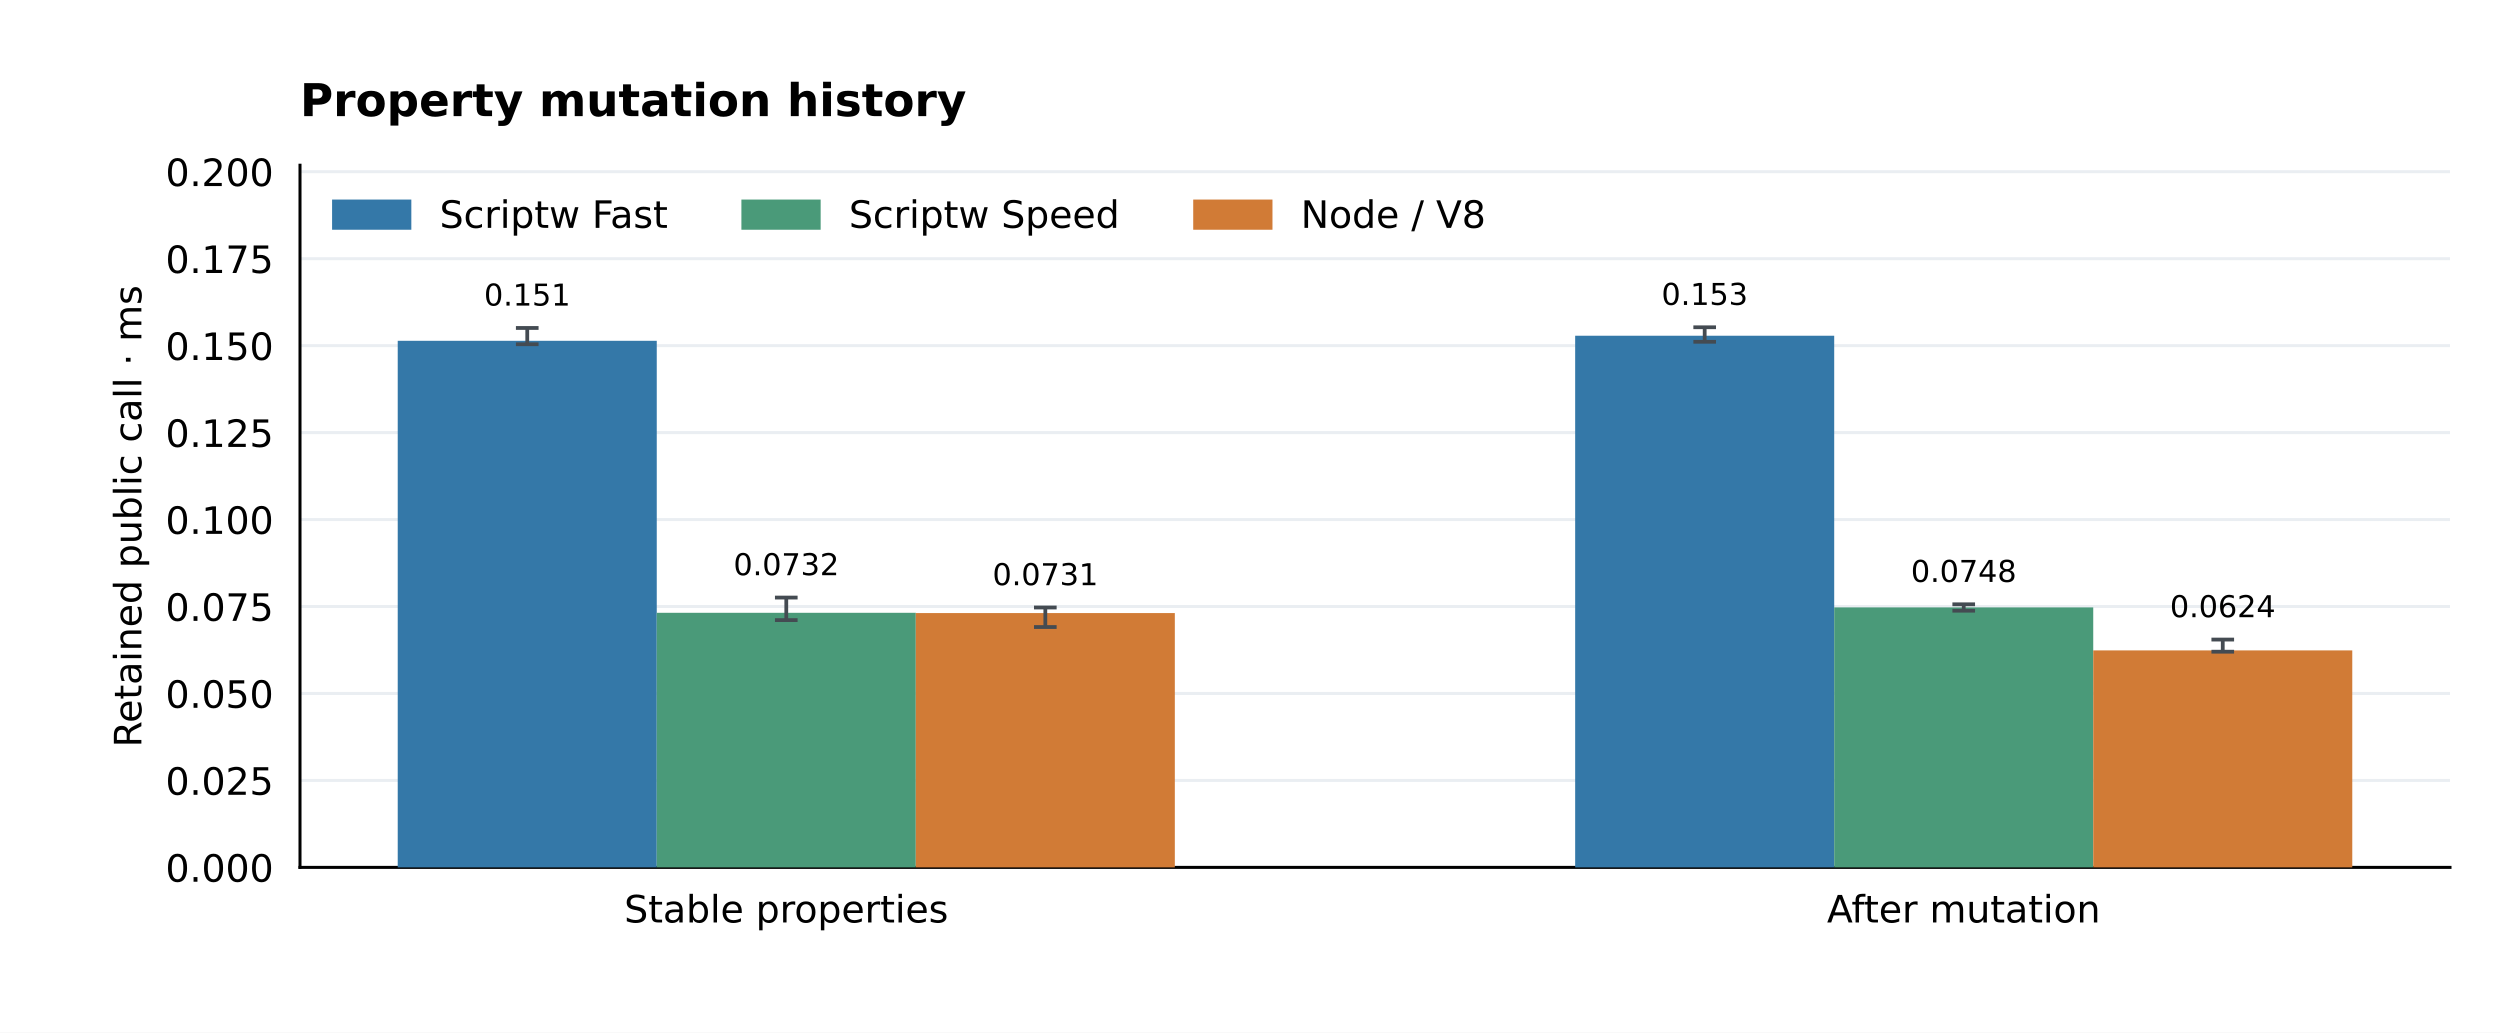
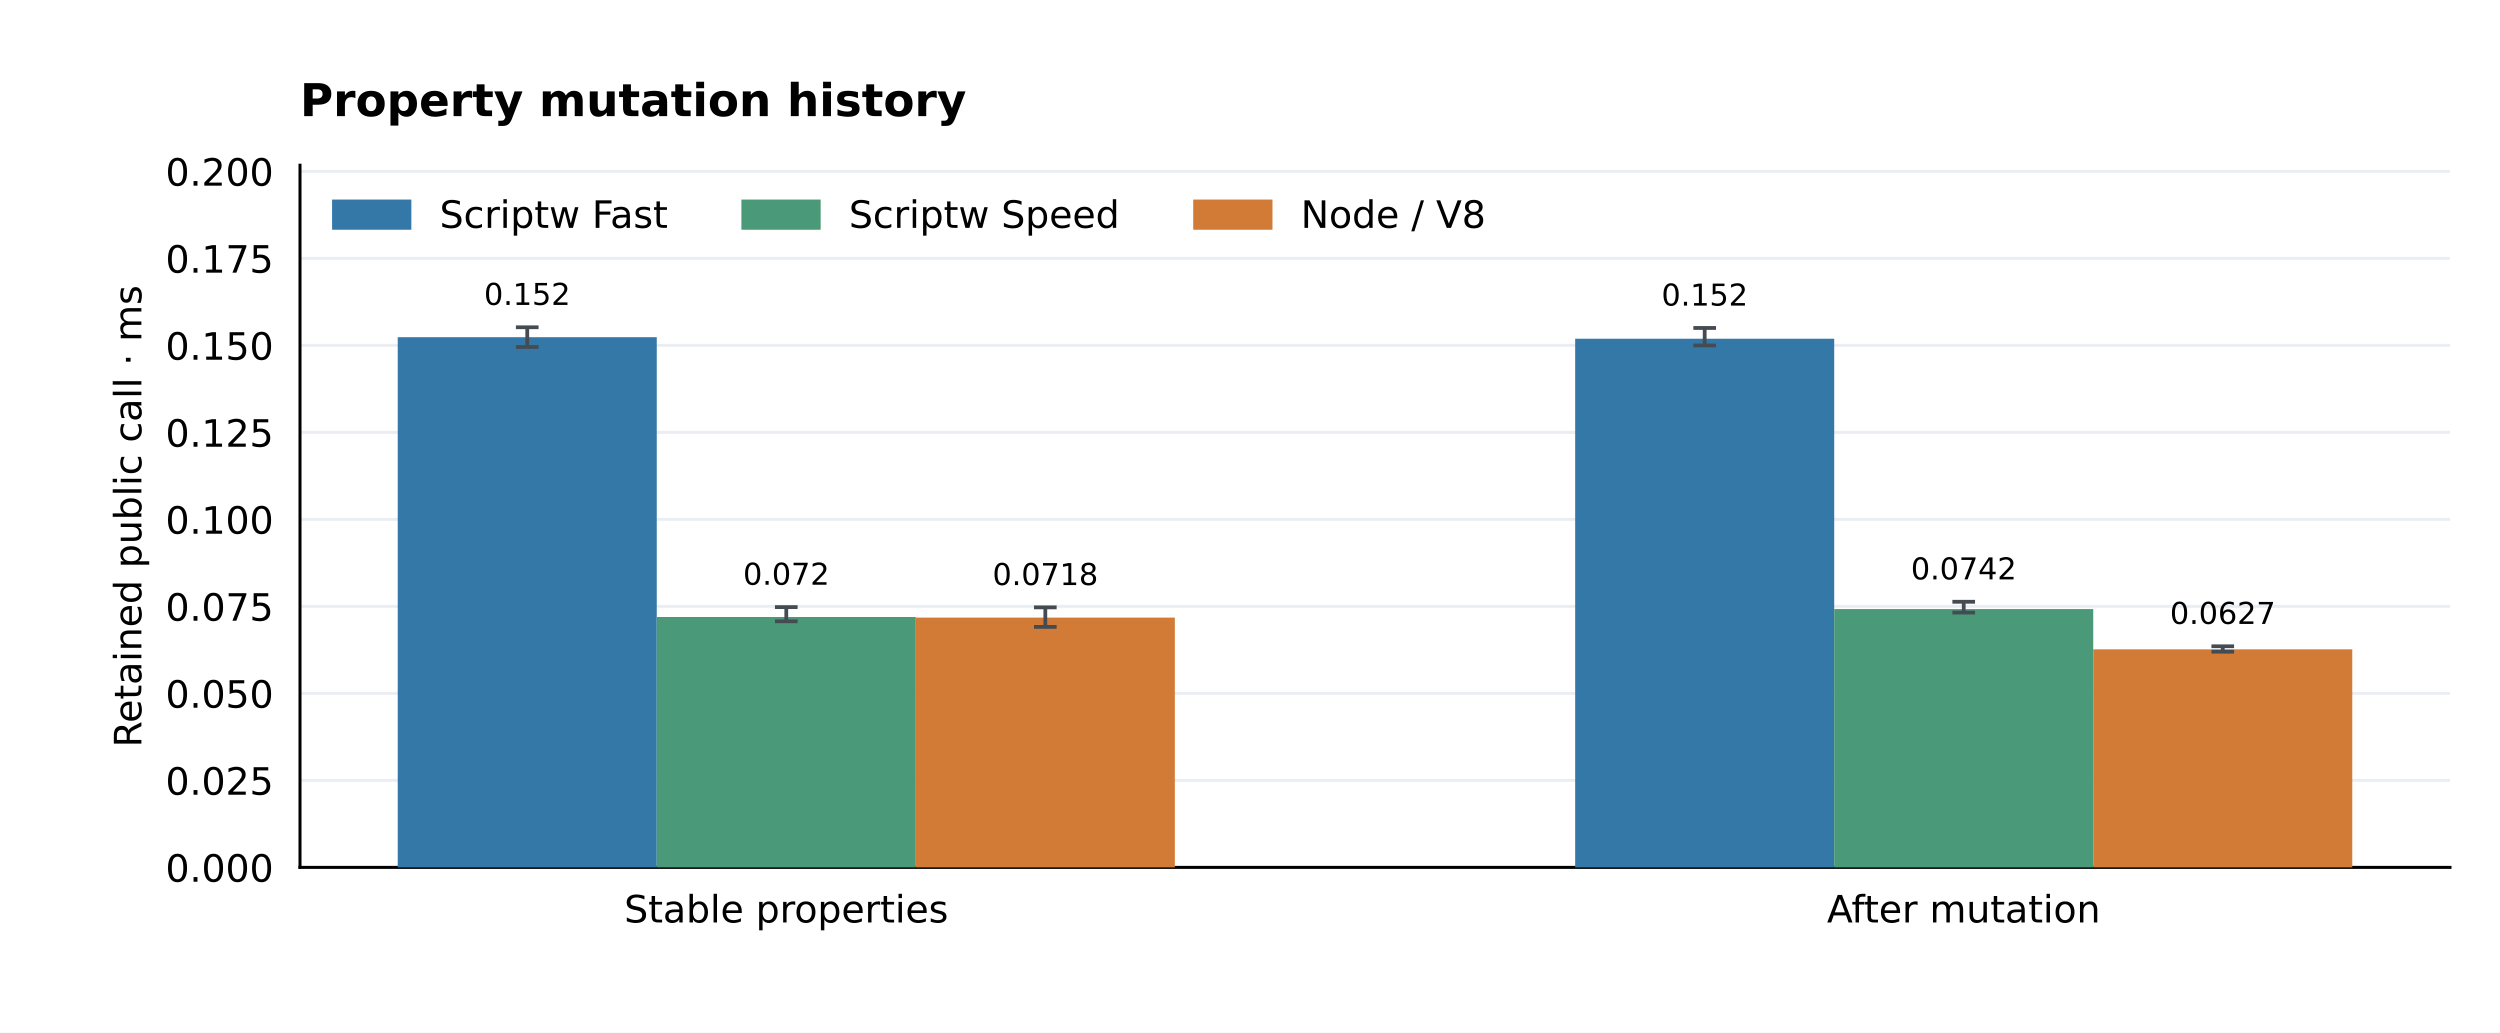
<svg xmlns="http://www.w3.org/2000/svg" xmlns:xlink="http://www.w3.org/1999/xlink" width="662.4pt" height="273.6pt" viewBox="0 0 662.4 273.6" version="1.1">
  <defs>
    <style type="text/css">*{stroke-linejoin: round; stroke-linecap: butt}</style>
  </defs>
  <g id="figure_1">
    <g id="patch_1">
      <path d="M 0 273.6 L 662.4 273.6 L 662.4 0 L 0 0 z " style="fill: #ffffff" />
    </g>
    <g id="axes_1">
      <g id="patch_2">
        <path d="M 79.488 229.824 L 649.152 229.824 L 649.152 43.776 L 79.488 43.776 z " style="fill: #ffffff" />
      </g>
      <g id="matplotlib.axis_1">
        <g id="xtick_1">
          <g id="line2d_1" />
          <g id="text_1">
            <text style="font-size: 10px; font-family: 'DejaVu Sans'; text-anchor: middle" x="208.333" y="244.422" transform="rotate(-0 208.3331 244.4224)">Stable properties</text>
          </g>
        </g>
        <g id="xtick_2">
          <g id="line2d_2" />
          <g id="text_2">
            <text style="font-size: 10px; font-family: 'DejaVu Sans'; text-anchor: middle" x="520.307" y="244.422" transform="rotate(-0 520.3069 244.4224)">After mutation</text>
          </g>
        </g>
      </g>
      <g id="matplotlib.axis_2">
        <g id="ytick_1">
          <g id="line2d_3">
            <path d="M 79.488 229.824 L 649.152 229.824 " clip-path="url(#p734627fd88)" style="fill: none; stroke: #eaeef2; stroke-width: 0.8; stroke-linecap: square" />
          </g>
          <g id="line2d_4" />
          <g id="text_3">
            <text style="font-size: 10px; font-family: 'DejaVu Sans'; text-anchor: end" x="72.488" y="233.623" transform="rotate(-0 72.488 233.6228)">0.000</text>
          </g>
        </g>
        <g id="ytick_2">
          <g id="line2d_5">
-             <path d="M 79.488 206.783 L 649.152 206.783 " clip-path="url(#p734627fd88)" style="fill: none; stroke: #eaeef2; stroke-width: 0.8; stroke-linecap: square" />
+             <path d="M 79.488 206.772 L 649.152 206.772 " clip-path="url(#p734627fd88)" style="fill: none; stroke: #eaeef2; stroke-width: 0.8; stroke-linecap: square" />
          </g>
          <g id="line2d_6" />
          <g id="text_4">
-             <text style="font-size: 10px; font-family: 'DejaVu Sans'; text-anchor: end" x="72.488" y="210.582" transform="rotate(-0 72.488 210.5823)">0.025</text>
+             <text style="font-size: 10px; font-family: 'DejaVu Sans'; text-anchor: end" x="72.488" y="210.57" transform="rotate(-0 72.488 210.5704)">0.025</text>
          </g>
        </g>
        <g id="ytick_3">
          <g id="line2d_7">
-             <path d="M 79.488 183.743 L 649.152 183.743 " clip-path="url(#p734627fd88)" style="fill: none; stroke: #eaeef2; stroke-width: 0.8; stroke-linecap: square" />
+             <path d="M 79.488 183.719 L 649.152 183.719 " clip-path="url(#p734627fd88)" style="fill: none; stroke: #eaeef2; stroke-width: 0.8; stroke-linecap: square" />
          </g>
          <g id="line2d_8" />
          <g id="text_5">
-             <text style="font-size: 10px; font-family: 'DejaVu Sans'; text-anchor: end" x="72.488" y="187.542" transform="rotate(-0 72.488 187.5418)">0.050</text>
+             <text style="font-size: 10px; font-family: 'DejaVu Sans'; text-anchor: end" x="72.488" y="187.518" transform="rotate(-0 72.488 187.518)">0.050</text>
          </g>
        </g>
        <g id="ytick_4">
          <g id="line2d_9">
-             <path d="M 79.488 160.702 L 649.152 160.702 " clip-path="url(#p734627fd88)" style="fill: none; stroke: #eaeef2; stroke-width: 0.8; stroke-linecap: square" />
+             <path d="M 79.488 160.667 L 649.152 160.667 " clip-path="url(#p734627fd88)" style="fill: none; stroke: #eaeef2; stroke-width: 0.8; stroke-linecap: square" />
          </g>
          <g id="line2d_10" />
          <g id="text_6">
-             <text style="font-size: 10px; font-family: 'DejaVu Sans'; text-anchor: end" x="72.488" y="164.501" transform="rotate(-0 72.488 164.5013)">0.075</text>
+             <text style="font-size: 10px; font-family: 'DejaVu Sans'; text-anchor: end" x="72.488" y="164.466" transform="rotate(-0 72.488 164.4657)">0.075</text>
          </g>
        </g>
        <g id="ytick_5">
          <g id="line2d_11">
-             <path d="M 79.488 137.662 L 649.152 137.662 " clip-path="url(#p734627fd88)" style="fill: none; stroke: #eaeef2; stroke-width: 0.8; stroke-linecap: square" />
+             <path d="M 79.488 137.614 L 649.152 137.614 " clip-path="url(#p734627fd88)" style="fill: none; stroke: #eaeef2; stroke-width: 0.8; stroke-linecap: square" />
          </g>
          <g id="line2d_12" />
          <g id="text_7">
-             <text style="font-size: 10px; font-family: 'DejaVu Sans'; text-anchor: end" x="72.488" y="141.461" transform="rotate(-0 72.488 141.4608)">0.100</text>
+             <text style="font-size: 10px; font-family: 'DejaVu Sans'; text-anchor: end" x="72.488" y="141.413" transform="rotate(-0 72.488 141.4133)">0.100</text>
          </g>
        </g>
        <g id="ytick_6">
          <g id="line2d_13">
-             <path d="M 79.488 114.621 L 649.152 114.621 " clip-path="url(#p734627fd88)" style="fill: none; stroke: #eaeef2; stroke-width: 0.8; stroke-linecap: square" />
+             <path d="M 79.488 114.562 L 649.152 114.562 " clip-path="url(#p734627fd88)" style="fill: none; stroke: #eaeef2; stroke-width: 0.8; stroke-linecap: square" />
          </g>
          <g id="line2d_14" />
          <g id="text_8">
-             <text style="font-size: 10px; font-family: 'DejaVu Sans'; text-anchor: end" x="72.488" y="118.42" transform="rotate(-0 72.488 118.4203)">0.125</text>
+             <text style="font-size: 10px; font-family: 'DejaVu Sans'; text-anchor: end" x="72.488" y="118.361" transform="rotate(-0 72.488 118.3609)">0.125</text>
          </g>
        </g>
        <g id="ytick_7">
          <g id="line2d_15">
-             <path d="M 79.488 91.581 L 649.152 91.581 " clip-path="url(#p734627fd88)" style="fill: none; stroke: #eaeef2; stroke-width: 0.8; stroke-linecap: square" />
+             <path d="M 79.488 91.51 L 649.152 91.51 " clip-path="url(#p734627fd88)" style="fill: none; stroke: #eaeef2; stroke-width: 0.8; stroke-linecap: square" />
          </g>
          <g id="line2d_16" />
          <g id="text_9">
-             <text style="font-size: 10px; font-family: 'DejaVu Sans'; text-anchor: end" x="72.488" y="95.38" transform="rotate(-0 72.488 95.37975)">0.150</text>
+             <text style="font-size: 10px; font-family: 'DejaVu Sans'; text-anchor: end" x="72.488" y="95.308" transform="rotate(-0 72.488 95.30849)">0.150</text>
          </g>
        </g>
        <g id="ytick_8">
          <g id="line2d_17">
-             <path d="M 79.488 68.54 L 649.152 68.54 " clip-path="url(#p734627fd88)" style="fill: none; stroke: #eaeef2; stroke-width: 0.8; stroke-linecap: square" />
+             <path d="M 79.488 68.457 L 649.152 68.457 " clip-path="url(#p734627fd88)" style="fill: none; stroke: #eaeef2; stroke-width: 0.8; stroke-linecap: square" />
          </g>
          <g id="line2d_18" />
          <g id="text_10">
-             <text style="font-size: 10px; font-family: 'DejaVu Sans'; text-anchor: end" x="72.488" y="72.339" transform="rotate(-0 72.488 72.33923)">0.175</text>
+             <text style="font-size: 10px; font-family: 'DejaVu Sans'; text-anchor: end" x="72.488" y="72.256" transform="rotate(-0 72.488 72.2561)">0.175</text>
          </g>
        </g>
        <g id="ytick_9">
          <g id="line2d_19">
-             <path d="M 79.488 45.5 L 649.152 45.5 " clip-path="url(#p734627fd88)" style="fill: none; stroke: #eaeef2; stroke-width: 0.8; stroke-linecap: square" />
+             <path d="M 79.488 45.405 L 649.152 45.405 " clip-path="url(#p734627fd88)" style="fill: none; stroke: #eaeef2; stroke-width: 0.8; stroke-linecap: square" />
          </g>
          <g id="line2d_20" />
          <g id="text_11">
-             <text style="font-size: 10px; font-family: 'DejaVu Sans'; text-anchor: end" x="72.488" y="49.299" transform="rotate(-0 72.488 49.29872)">0.200</text>
+             <text style="font-size: 10px; font-family: 'DejaVu Sans'; text-anchor: end" x="72.488" y="49.204" transform="rotate(-0 72.488 49.20371)">0.200</text>
          </g>
        </g>
        <g id="text_12">
          <text style="font-size: 10px; font-family: 'DejaVu Sans'; text-anchor: middle" x="37.458" y="136.8" transform="rotate(-90 37.45753 136.8)">Retained public call · ms</text>
        </g>
      </g>
      <g id="patch_3">
        <path d="M 79.488 229.824 L 79.488 43.776 " style="fill: none; stroke: #000000; stroke-width: 0.8; stroke-linejoin: miter; stroke-linecap: square" />
      </g>
      <g id="patch_4">
        <path d="M 79.488 229.824 L 649.152 229.824 " style="fill: none; stroke: #000000; stroke-width: 0.8; stroke-linejoin: miter; stroke-linecap: square" />
      </g>
      <g id="patch_5">
-         <path d="M 105.382 229.824 L 174.016 229.824 L 174.016 90.298 L 105.382 90.298 z " clip-path="url(#p734627fd88)" style="fill: #3478a8" />
+         <path d="M 105.382 229.824 L 174.016 229.824 L 174.016 89.339 L 105.382 89.339 z " clip-path="url(#p734627fd88)" style="fill: #3478a8" />
      </g>
      <g id="text_13">
-         <text style="font-size: 8px; font-family: 'DejaVu Sans'; text-anchor: middle" x="139.699" y="80.973" transform="rotate(-0 139.6989 80.9726)">0.151</text>
+         <text style="font-size: 8px; font-family: 'DejaVu Sans'; text-anchor: middle" x="139.699" y="80.788" transform="rotate(-0 139.6989 80.78828)">0.152</text>
      </g>
      <g id="patch_6">
-         <path d="M 417.356 229.824 L 485.99 229.824 L 485.99 88.963 L 417.356 88.963 z " clip-path="url(#p734627fd88)" style="fill: #3478a8" />
+         <path d="M 417.356 229.824 L 485.99 229.824 L 485.99 89.754 L 417.356 89.754 z " clip-path="url(#p734627fd88)" style="fill: #3478a8" />
      </g>
      <g id="text_14">
-         <text style="font-size: 8px; font-family: 'DejaVu Sans'; text-anchor: middle" x="451.673" y="80.788" transform="rotate(-0 451.6726 80.78828)">0.153</text>
+         <text style="font-size: 8px; font-family: 'DejaVu Sans'; text-anchor: middle" x="451.673" y="80.973" transform="rotate(-0 451.6726 80.9727)">0.152</text>
      </g>
      <g id="patch_7">
-         <path d="M 174.016 229.824 L 242.65 229.824 L 242.65 162.372 L 174.016 162.372 z " clip-path="url(#p734627fd88)" style="fill: #4a9a79" />
+         <path d="M 174.016 229.824 L 242.65 229.824 L 242.65 163.473 L 174.016 163.473 z " clip-path="url(#p734627fd88)" style="fill: #4a9a79" />
      </g>
      <g id="text_15">
-         <text style="font-size: 8px; font-family: 'DejaVu Sans'; text-anchor: middle" x="208.333" y="152.406" transform="rotate(-0 208.3331 152.4056)">0.0732</text>
+         <text style="font-size: 8px; font-family: 'DejaVu Sans'; text-anchor: middle" x="208.333" y="154.937" transform="rotate(-0 208.3331 154.9368)">0.072</text>
      </g>
      <g id="patch_8">
-         <path d="M 485.99 229.824 L 554.624 229.824 L 554.624 160.931 L 485.99 160.931 z " clip-path="url(#p734627fd88)" style="fill: #4a9a79" />
+         <path d="M 485.99 229.824 L 554.624 229.824 L 554.624 161.375 L 485.99 161.375 z " clip-path="url(#p734627fd88)" style="fill: #4a9a79" />
      </g>
      <g id="text_16">
-         <text style="font-size: 8px; font-family: 'DejaVu Sans'; text-anchor: middle" x="520.307" y="154.196" transform="rotate(-0 520.3069 154.1963)">0.0748</text>
+         <text style="font-size: 8px; font-family: 'DejaVu Sans'; text-anchor: middle" x="520.307" y="153.522" transform="rotate(-0 520.3069 153.5223)">0.0742</text>
      </g>
      <g id="patch_9">
-         <path d="M 242.65 229.824 L 311.284 229.824 L 311.284 162.44 L 242.65 162.44 z " clip-path="url(#p734627fd88)" style="fill: #d17b36" />
+         <path d="M 242.65 229.824 L 311.284 229.824 L 311.284 163.643 L 242.65 163.643 z " clip-path="url(#p734627fd88)" style="fill: #d17b36" />
      </g>
      <g id="text_17">
-         <text style="font-size: 8px; font-family: 'DejaVu Sans'; text-anchor: middle" x="276.967" y="155.046" transform="rotate(-0 276.9674 155.046)">0.0731</text>
+         <text style="font-size: 8px; font-family: 'DejaVu Sans'; text-anchor: middle" x="276.967" y="155.011" transform="rotate(-0 276.9674 155.0105)">0.0718</text>
      </g>
      <g id="patch_10">
-         <path d="M 554.624 229.824 L 623.258 229.824 L 623.258 172.335 L 554.624 172.335 z " clip-path="url(#p734627fd88)" style="fill: #d17b36" />
+         <path d="M 554.624 229.824 L 623.258 229.824 L 623.258 172.051 L 554.624 172.051 z " clip-path="url(#p734627fd88)" style="fill: #d17b36" />
      </g>
      <g id="text_18">
-         <text style="font-size: 8px; font-family: 'DejaVu Sans'; text-anchor: middle" x="588.941" y="163.532" transform="rotate(-0 588.9411 163.5323)">0.0624</text>
+         <text style="font-size: 8px; font-family: 'DejaVu Sans'; text-anchor: middle" x="588.941" y="165.311" transform="rotate(-0 588.9411 165.3112)">0.0627</text>
      </g>
      <g id="text_19">
        <text style="font-weight: 700; font-size: 12px; font-family: 'DejaVu Sans'; text-anchor: start" x="79.488" y="30.776" transform="rotate(-0 79.488 30.776)">Property mutation history</text>
      </g>
      <g id="LineCollection_1">
-         <path d="M 139.699 91.216 L 139.699 86.894 " clip-path="url(#p734627fd88)" style="fill: none; stroke: #444b52" />
+         <path d="M 139.699 91.938 L 139.699 86.71 " clip-path="url(#p734627fd88)" style="fill: none; stroke: #444b52" />
      </g>
      <g id="line2d_21">
        <defs>
          <path id="m65b1cacb22" d="M 3 0 L -3 -0 " style="stroke: #444b52" />
        </defs>
        <g clip-path="url(#p734627fd88)">
-           <use xlink:href="#m65b1cacb22" x="139.699" y="91.216" style="fill: #1f77b4; stroke: #444b52" />
+           <use xlink:href="#m65b1cacb22" x="139.699" y="91.938" style="fill: #1f77b4; stroke: #444b52" />
        </g>
      </g>
      <g id="line2d_22">
        <g clip-path="url(#p734627fd88)">
-           <use xlink:href="#m65b1cacb22" x="139.699" y="86.894" style="fill: #1f77b4; stroke: #444b52" />
+           <use xlink:href="#m65b1cacb22" x="139.699" y="86.71" style="fill: #1f77b4; stroke: #444b52" />
        </g>
      </g>
      <g id="LineCollection_2">
-         <path d="M 451.673 90.56 L 451.673 86.71 " clip-path="url(#p734627fd88)" style="fill: none; stroke: #444b52" />
+         <path d="M 451.673 91.533 L 451.673 86.895 " clip-path="url(#p734627fd88)" style="fill: none; stroke: #444b52" />
      </g>
      <g id="line2d_23">
        <g clip-path="url(#p734627fd88)">
-           <use xlink:href="#m65b1cacb22" x="451.673" y="90.56" style="fill: #1f77b4; stroke: #444b52" />
+           <use xlink:href="#m65b1cacb22" x="451.673" y="91.533" style="fill: #1f77b4; stroke: #444b52" />
        </g>
      </g>
      <g id="line2d_24">
        <g clip-path="url(#p734627fd88)">
-           <use xlink:href="#m65b1cacb22" x="451.673" y="86.71" style="fill: #1f77b4; stroke: #444b52" />
+           <use xlink:href="#m65b1cacb22" x="451.673" y="86.895" style="fill: #1f77b4; stroke: #444b52" />
        </g>
      </g>
      <g id="LineCollection_3">
-         <path d="M 208.333 164.301 L 208.333 158.327 " clip-path="url(#p734627fd88)" style="fill: none; stroke: #444b52" />
+         <path d="M 208.333 164.628 L 208.333 160.859 " clip-path="url(#p734627fd88)" style="fill: none; stroke: #444b52" />
      </g>
      <g id="line2d_25">
        <g clip-path="url(#p734627fd88)">
-           <use xlink:href="#m65b1cacb22" x="208.333" y="164.301" style="fill: #1f77b4; stroke: #444b52" />
+           <use xlink:href="#m65b1cacb22" x="208.333" y="164.628" style="fill: #1f77b4; stroke: #444b52" />
        </g>
      </g>
      <g id="line2d_26">
        <g clip-path="url(#p734627fd88)">
-           <use xlink:href="#m65b1cacb22" x="208.333" y="158.327" style="fill: #1f77b4; stroke: #444b52" />
+           <use xlink:href="#m65b1cacb22" x="208.333" y="160.859" style="fill: #1f77b4; stroke: #444b52" />
        </g>
      </g>
      <g id="LineCollection_4">
-         <path d="M 520.307 161.817 L 520.307 160.118 " clip-path="url(#p734627fd88)" style="fill: none; stroke: #444b52" />
+         <path d="M 520.307 162.308 L 520.307 159.444 " clip-path="url(#p734627fd88)" style="fill: none; stroke: #444b52" />
      </g>
      <g id="line2d_27">
        <g clip-path="url(#p734627fd88)">
-           <use xlink:href="#m65b1cacb22" x="520.307" y="161.817" style="fill: #1f77b4; stroke: #444b52" />
+           <use xlink:href="#m65b1cacb22" x="520.307" y="162.308" style="fill: #1f77b4; stroke: #444b52" />
        </g>
      </g>
      <g id="line2d_28">
        <g clip-path="url(#p734627fd88)">
-           <use xlink:href="#m65b1cacb22" x="520.307" y="160.118" style="fill: #1f77b4; stroke: #444b52" />
+           <use xlink:href="#m65b1cacb22" x="520.307" y="159.444" style="fill: #1f77b4; stroke: #444b52" />
        </g>
      </g>
      <g id="LineCollection_5">
-         <path d="M 276.967 166.139 L 276.967 160.968 " clip-path="url(#p734627fd88)" style="fill: none; stroke: #444b52" />
+         <path d="M 276.967 166.106 L 276.967 160.932 " clip-path="url(#p734627fd88)" style="fill: none; stroke: #444b52" />
      </g>
      <g id="line2d_29">
        <g clip-path="url(#p734627fd88)">
-           <use xlink:href="#m65b1cacb22" x="276.967" y="166.139" style="fill: #1f77b4; stroke: #444b52" />
+           <use xlink:href="#m65b1cacb22" x="276.967" y="166.106" style="fill: #1f77b4; stroke: #444b52" />
        </g>
      </g>
      <g id="line2d_30">
        <g clip-path="url(#p734627fd88)">
-           <use xlink:href="#m65b1cacb22" x="276.967" y="160.968" style="fill: #1f77b4; stroke: #444b52" />
+           <use xlink:href="#m65b1cacb22" x="276.967" y="160.932" style="fill: #1f77b4; stroke: #444b52" />
        </g>
      </g>
      <g id="LineCollection_6">
-         <path d="M 588.941 172.676 L 588.941 169.454 " clip-path="url(#p734627fd88)" style="fill: none; stroke: #444b52" />
+         <path d="M 588.941 172.684 L 588.941 171.233 " clip-path="url(#p734627fd88)" style="fill: none; stroke: #444b52" />
      </g>
      <g id="line2d_31">
        <g clip-path="url(#p734627fd88)">
-           <use xlink:href="#m65b1cacb22" x="588.941" y="172.676" style="fill: #1f77b4; stroke: #444b52" />
+           <use xlink:href="#m65b1cacb22" x="588.941" y="172.684" style="fill: #1f77b4; stroke: #444b52" />
        </g>
      </g>
      <g id="line2d_32">
        <g clip-path="url(#p734627fd88)">
-           <use xlink:href="#m65b1cacb22" x="588.941" y="169.454" style="fill: #1f77b4; stroke: #444b52" />
+           <use xlink:href="#m65b1cacb22" x="588.941" y="171.233" style="fill: #1f77b4; stroke: #444b52" />
        </g>
      </g>
      <g id="legend_1">
        <g id="patch_11">
          <path d="M 88.488 60.374 L 108.488 60.374 L 108.488 53.374 L 88.488 53.374 z " style="fill: #3478a8; stroke: #3478a8; stroke-linejoin: miter" />
        </g>
        <g id="text_20">
          <text style="font-size: 10px; font-family: 'DejaVu Sans'; text-anchor: start" x="116.488" y="60.374" transform="rotate(-0 116.488 60.37444)">Scriptw Fast</text>
        </g>
        <g id="patch_12">
          <path d="M 196.941 60.374 L 216.941 60.374 L 216.941 53.374 L 196.941 53.374 z " style="fill: #4a9a79; stroke: #4a9a79; stroke-linejoin: miter" />
        </g>
        <g id="text_21">
          <text style="font-size: 10px; font-family: 'DejaVu Sans'; text-anchor: start" x="224.941" y="60.374" transform="rotate(-0 224.9411 60.37444)">Scriptw Speed</text>
        </g>
        <g id="patch_13">
          <path d="M 316.654 60.374 L 336.654 60.374 L 336.654 53.374 L 316.654 53.374 z " style="fill: #d17b36; stroke: #d17b36; stroke-linejoin: miter" />
        </g>
        <g id="text_22">
          <text style="font-size: 10px; font-family: 'DejaVu Sans'; text-anchor: start" x="344.654" y="60.374" transform="rotate(-0 344.6536 60.37444)">Node / V8</text>
        </g>
      </g>
    </g>
  </g>
  <defs>
    <clipPath id="p734627fd88">
      <rect x="79.488" y="43.776" width="569.664" height="186.048" />
    </clipPath>
  </defs>
</svg>
